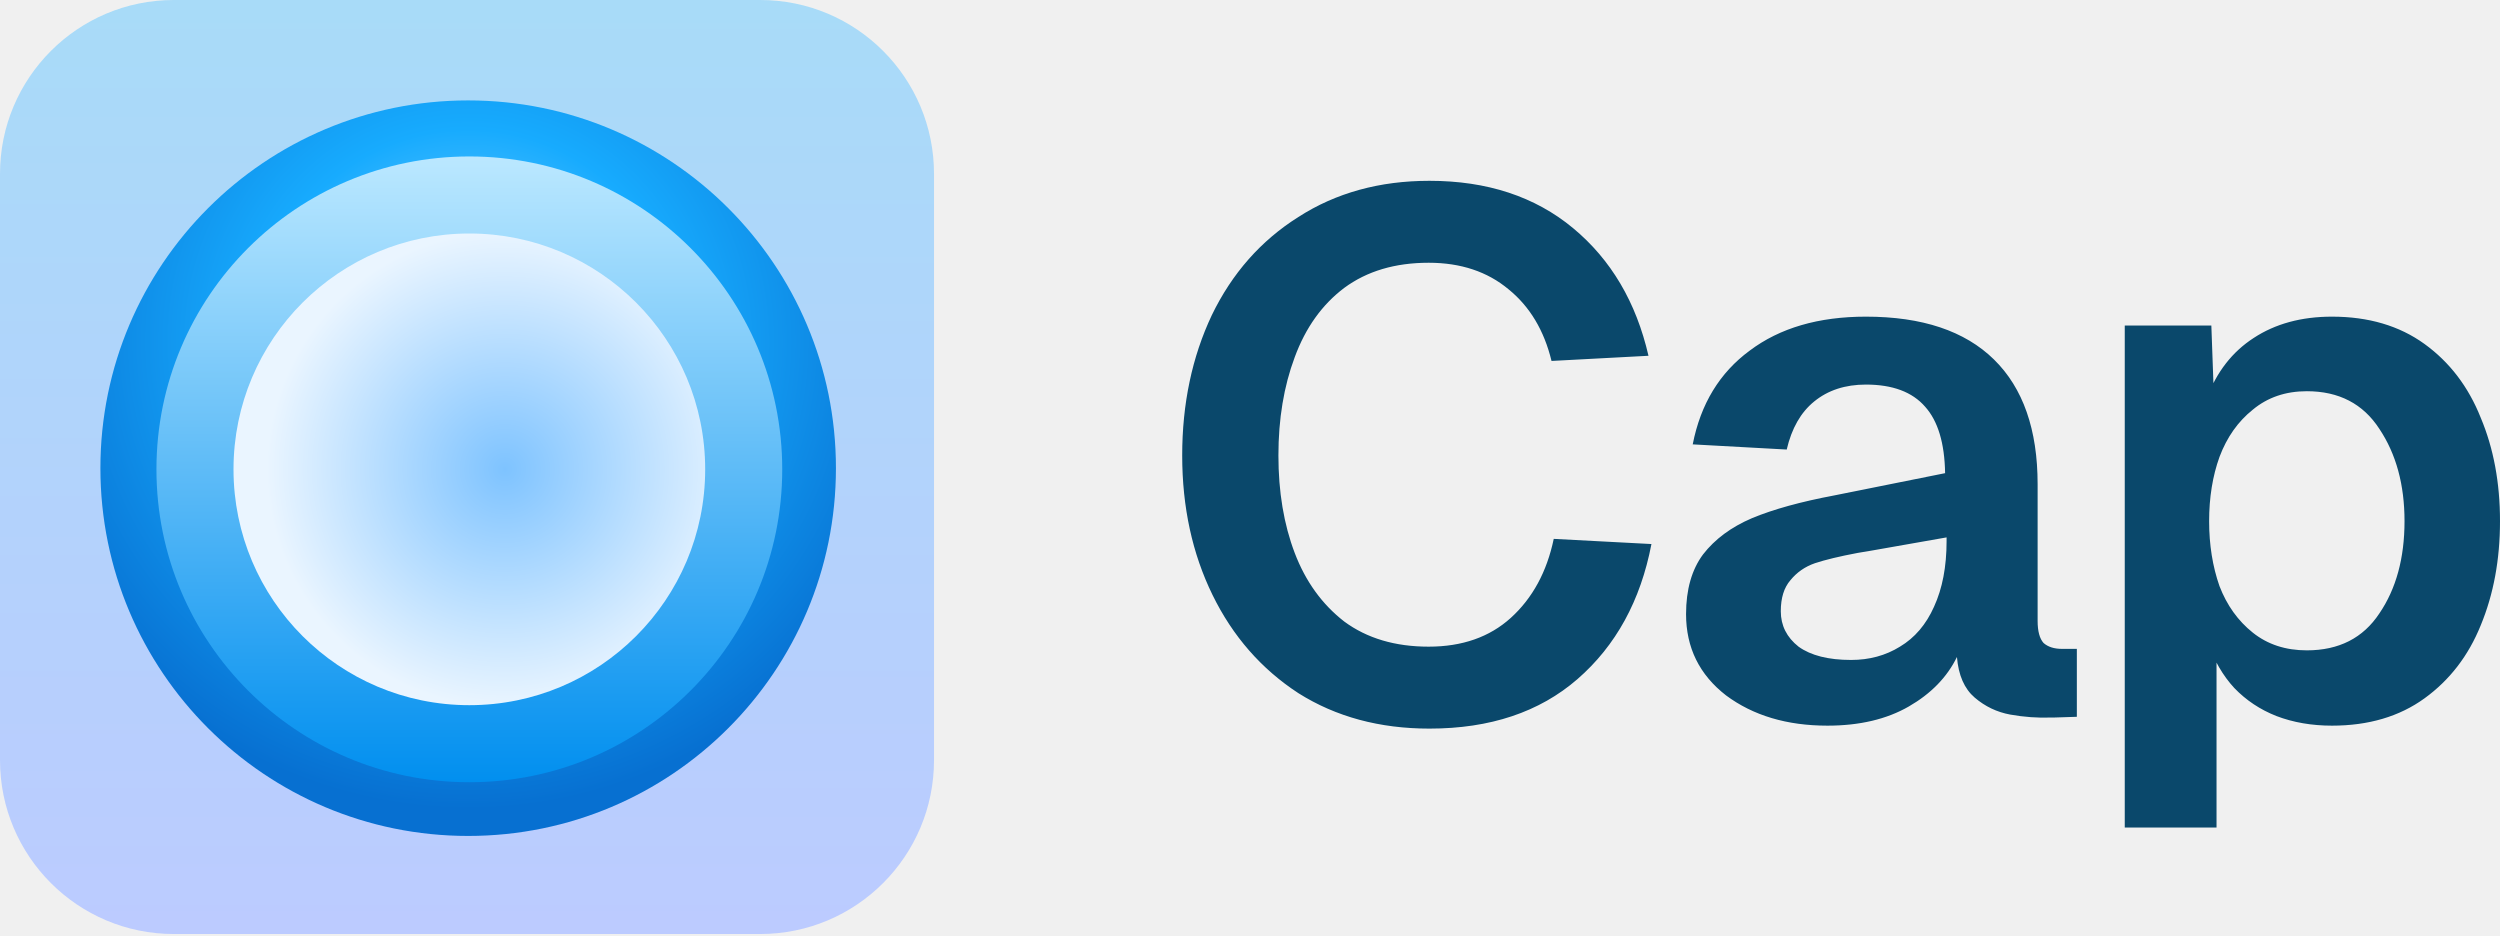
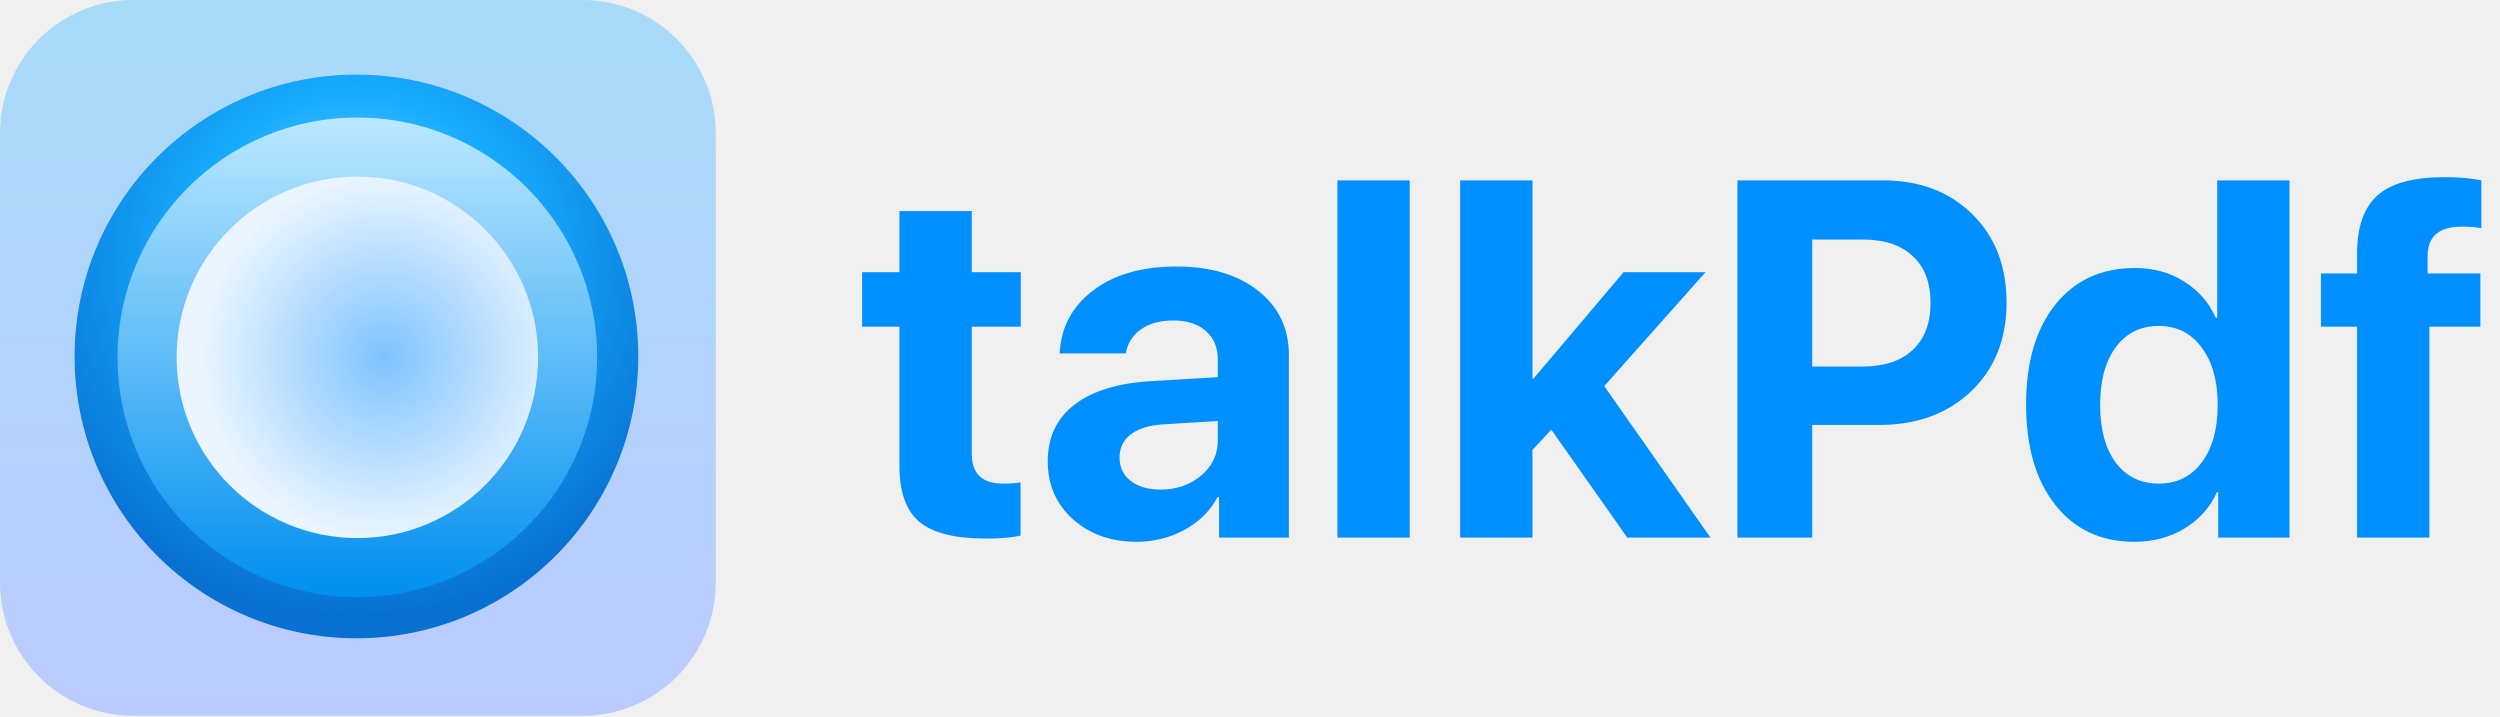
- <svg xmlns="http://www.w3.org/2000/svg" className="w-20 sm:w-24 h-auto" fill="none" viewBox="0 0 719 269">
-   <path fill="#0A486B" d="M474.954 156.466c-3.122 16.278-10.217 29.23-21.286 38.856-10.927 9.484-25.118 14.226-42.572 14.226-14.333 0-26.892-3.397-37.677-10.192-10.643-6.936-18.873-16.349-24.692-28.24-5.818-11.89-8.727-25.267-8.727-40.13 0-14.863 2.838-28.31 8.514-40.342 5.819-12.032 14.12-21.445 24.905-28.24C384.204 55.468 396.763 52 411.096 52c16.603 0 30.368 4.53 41.295 13.589 10.927 9.059 18.164 21.304 21.712 36.733l-27.885 1.486c-2.129-8.776-6.244-15.641-12.346-20.596-6.102-5.096-13.765-7.644-22.989-7.644-9.65 0-17.739 2.407-24.266 7.22-6.386 4.812-11.14 11.465-14.262 19.959-3.122 8.351-4.683 17.764-4.683 28.239 0 10.475 1.561 19.818 4.683 28.028 3.122 8.21 7.876 14.792 14.262 19.746 6.527 4.813 14.616 7.219 24.266 7.219 9.65 0 17.526-2.76 23.628-8.28 6.243-5.662 10.359-13.236 12.346-22.72l28.097 1.487zM486.826 127.801c2.271-11.607 7.734-20.596 16.391-26.965 8.656-6.512 19.796-9.768 33.419-9.768 16.177 0 28.452 4.106 36.825 12.316 8.372 8.21 12.559 20.171 12.559 35.883v39.281c0 2.973.567 5.096 1.703 6.37 1.277 1.132 3.051 1.698 5.321 1.698h4.257v19.535l-6.598.212h-.852c-3.831.142-7.734-.142-11.707-.849-3.832-.708-7.237-2.336-10.217-4.884-2.981-2.548-4.683-6.441-5.109-11.678-2.838 5.804-7.45 10.546-13.836 14.226-6.386 3.68-14.191 5.521-23.415 5.521-11.636 0-21.357-2.902-29.162-8.706-7.663-5.945-11.494-13.73-11.494-23.356 0-7.078 1.631-12.811 4.895-17.199 3.406-4.388 8.089-7.856 14.049-10.404 6.102-2.548 14.049-4.742 23.841-6.582l31.716-6.37c-.142-8.635-2.058-15.004-5.747-19.109-3.69-4.247-9.366-6.37-17.029-6.37-5.96 0-10.927 1.628-14.9 4.883-3.832 3.114-6.457 7.715-7.876 13.802l-27.034-1.487zm25.331 47.987c0 4.105 1.703 7.502 5.108 10.191 3.548 2.548 8.586 3.822 15.114 3.822 5.25 0 9.933-1.274 14.048-3.822 4.258-2.547 7.522-6.369 9.792-11.465 2.413-5.238 3.619-11.537 3.619-18.898v-1.061l-21.712 3.822-3.832.637c-5.25.991-9.366 1.981-12.346 2.972-2.838.991-5.179 2.619-7.024 4.884-1.845 2.123-2.767 5.096-2.767 8.918zM611.079 93.616h24.905l.851 23.569-2.128-2.76c2.838-7.503 7.308-13.236 13.41-17.199 6.244-4.105 13.765-6.158 22.563-6.158 10.502 0 19.371 2.62 26.608 7.857 7.237 5.237 12.63 12.315 16.178 21.233 3.689 8.776 5.534 18.684 5.534 29.726 0 11.041-1.845 21.02-5.534 29.938-3.548 8.776-8.941 15.783-16.178 21.02-7.237 5.238-16.106 7.857-26.608 7.857-5.818 0-11.139-.92-15.964-2.761-4.683-1.84-8.728-4.529-12.133-8.068-3.264-3.539-5.818-7.927-7.663-13.165l2.554-2.123V238h-26.395V93.616zm24.266 56.268c0 6.794.994 13.022 2.98 18.684 2.129 5.521 5.322 9.98 9.579 13.377 4.257 3.397 9.437 5.096 15.539 5.096 9.224 0 16.178-3.539 20.861-10.616 4.824-7.078 7.237-15.925 7.237-26.541 0-10.475-2.413-19.322-7.237-26.542-4.683-7.219-11.637-10.828-20.861-10.828-6.102 0-11.282 1.769-15.539 5.308-4.257 3.397-7.45 7.927-9.579 13.589-1.986 5.521-2.98 11.678-2.98 18.473z" />
-   <path fill="url(#paint0_linear_0_1)" d="M218.623 0H50C22.386 0 0 22.386 0 50v168.623c0 27.614 22.386 50 50 50h168.623c27.614 0 50-22.386 50-50V50c0-27.614-22.386-50-50-50z" />
-   <path fill="url(#paint1_radial_0_1)" d="M134.646 240.418c58.415 0 105.77-47.355 105.77-105.77s-47.355-105.77-105.77-105.77-105.77 47.355-105.77 105.77 47.355 105.77 105.77 105.77z" />
-   <path fill="url(#paint2_linear_0_1)" d="M134.983 224.972c49.699 0 89.988-40.289 89.988-89.988 0-49.7-40.289-89.989-89.988-89.989-49.7 0-89.989 40.29-89.989 89.989 0 49.699 40.29 89.988 89.989 89.988z" />
-   <path fill="url(#paint3_radial_0_1)" d="M134.983 202.81c37.46 0 67.828-30.368 67.828-67.828 0-37.46-30.368-67.827-67.828-67.827-37.46 0-67.827 30.367-67.827 67.827 0 37.46 30.367 67.828 67.827 67.828z" />
+ <svg xmlns="http://www.w3.org/2000/svg" width="286" height="82" viewBox="0 0 286 82" fill="none">
+   <g clip-path="url(#clip0_280_521)">
+     <path d="M66.643 0H15.242C6.824 0 0 6.824 0 15.242V66.643C0 75.061 6.824 81.885 15.242 81.885H66.643C75.061 81.885 81.885 75.061 81.885 66.643V15.242C81.885 6.824 75.061 0 66.643 0Z" fill="url(#paint0_linear_280_521)" />
+     <path d="M40.778 73.02C58.584 73.02 73.02 58.584 73.02 40.778C73.02 22.971 58.584 8.535 40.778 8.535C22.971 8.535 8.535 22.971 8.535 40.778C8.535 58.584 22.971 73.02 40.778 73.02Z" fill="url(#paint1_radial_280_521)" />
+     <path d="M40.88 68.311C56.03 68.311 68.312 56.03 68.312 40.88C68.312 25.73 56.03 13.448 40.88 13.448C25.73 13.448 13.449 25.73 13.449 40.88C13.449 56.03 25.73 68.311 40.88 68.311Z" fill="url(#paint2_linear_280_521)" />
+     <path d="M40.88 61.556C52.299 61.556 61.556 52.298 61.556 40.879C61.556 29.46 52.299 20.203 40.88 20.203C29.461 20.203 20.204 29.46 20.204 40.879C20.204 52.298 29.461 61.556 40.88 61.556Z" fill="url(#paint3_radial_280_521)" />
+   </g>
+   <path d="M102.899 24.145H111.169V31.141H116.776V37.371H111.169V51.899C111.169 54.184 112.358 55.326 114.737 55.326C115.511 55.326 116.182 55.279 116.748 55.185V61.273C115.785 61.5 114.473 61.613 112.812 61.613C109.243 61.613 106.694 60.971 105.165 59.688C103.655 58.404 102.899 56.28 102.899 53.315V37.371H98.623V31.141H102.899V24.145ZM132.749 56.006C134.58 56.006 136.129 55.477 137.394 54.42C138.677 53.344 139.319 51.994 139.319 50.37V48.161L132.919 48.558C131.371 48.671 130.172 49.058 129.322 49.719C128.492 50.38 128.076 51.248 128.076 52.324C128.076 53.457 128.501 54.354 129.351 55.015C130.2 55.675 131.333 56.006 132.749 56.006ZM130.03 61.981C127.104 61.981 124.678 61.122 122.752 59.404C120.826 57.686 119.863 55.477 119.863 52.777C119.863 50.021 120.883 47.859 122.922 46.292C124.961 44.725 127.878 43.828 131.673 43.602L139.319 43.148V41.138C139.319 39.741 138.857 38.645 137.932 37.852C137.025 37.06 135.789 36.663 134.222 36.663C132.711 36.663 131.475 37.003 130.512 37.683C129.568 38.362 128.992 39.278 128.784 40.43H121.223C121.374 37.447 122.648 35.049 125.046 33.236C127.444 31.405 130.625 30.489 134.59 30.489C138.479 30.489 141.594 31.414 143.936 33.265C146.277 35.115 147.447 37.569 147.447 40.628V61.5H139.461V56.855H139.291C138.46 58.441 137.195 59.697 135.496 60.622C133.797 61.528 131.975 61.981 130.03 61.981ZM152.998 61.5V20.634H161.268V61.5H152.998ZM175.428 43.318L185.736 31.141H195.11L183.527 44.168L195.677 61.5H186.161L177.467 49.152L175.314 51.475V61.5H167.045V20.634H175.314V43.318H175.428ZM198.764 20.634H215.388C219.598 20.634 223.006 21.918 225.611 24.485C228.236 27.053 229.548 30.433 229.548 34.624C229.548 38.797 228.198 42.176 225.498 44.763C222.798 47.33 219.286 48.614 214.963 48.614H207.316V61.5H198.764V20.634ZM207.316 27.402V41.931H213.094C215.548 41.931 217.455 41.298 218.814 40.033C220.174 38.768 220.854 36.975 220.854 34.652C220.854 32.33 220.174 30.546 218.814 29.3C217.474 28.035 215.576 27.402 213.122 27.402H207.316ZM244.161 61.981C240.366 61.981 237.355 60.575 235.127 57.762C232.899 54.949 231.785 51.116 231.785 46.264C231.785 41.449 232.899 37.645 235.127 34.851C237.374 32.056 240.404 30.659 244.218 30.659C246.37 30.659 248.258 31.178 249.882 32.217C251.524 33.255 252.723 34.633 253.479 36.352H253.648V20.634H261.918V61.5H253.762V56.289H253.62C252.865 58.007 251.647 59.385 249.967 60.424C248.286 61.462 246.351 61.981 244.161 61.981ZM246.965 37.286C244.888 37.286 243.245 38.098 242.037 39.722C240.848 41.345 240.253 43.545 240.253 46.32C240.253 49.115 240.848 51.314 242.037 52.919C243.245 54.524 244.888 55.326 246.965 55.326C249.023 55.326 250.656 54.524 251.864 52.919C253.091 51.295 253.705 49.096 253.705 46.32C253.705 43.564 253.091 41.374 251.864 39.75C250.656 38.107 249.023 37.286 246.965 37.286ZM269.649 61.5V37.371H265.515V31.282H269.649V28.988C269.649 25.967 270.424 23.759 271.972 22.361C273.539 20.964 276.097 20.266 279.646 20.266C281.27 20.266 282.677 20.388 283.866 20.634V26.1C283.262 25.986 282.516 25.93 281.629 25.93C279.023 25.93 277.721 27.044 277.721 29.271V31.282H283.753V37.371H277.919V61.5H269.649Z" fill="#008FFF" />
  <defs>
-     <linearGradient id="paint0_linear_0_1" x1="134.311" x2="134.311" y1="0" y2="268.623" gradientUnits="userSpaceOnUse">
+     <linearGradient id="paint0_linear_280_521" x1="40.942" y1="0" x2="40.942" y2="81.885" gradientUnits="userSpaceOnUse">
      <stop stop-color="#A8DBF8" />
      <stop offset="1" stop-color="#BCCBFF" />
    </linearGradient>
-     <radialGradient id="paint1_radial_0_1" cx="0" cy="0" r="1" gradientTransform="rotate(107.38 31.314 98.475) scale(149.225)" gradientUnits="userSpaceOnUse">
+     <radialGradient id="paint1_radial_280_521" cx="0" cy="0" r="1" gradientUnits="userSpaceOnUse" gradientTransform="translate(40.7778 29.6078) rotate(107.38) scale(45.4887)">
      <stop offset="0.063" stop-color="#84D3FF" />
      <stop offset="0.411" stop-color="#17ABFE" />
      <stop offset="0.906" stop-color="#0770D1" />
    </radialGradient>
-     <linearGradient id="paint2_linear_0_1" x1="134.983" x2="134.983" y1="44.995" y2="224.972" gradientUnits="userSpaceOnUse">
+     <linearGradient id="paint2_linear_280_521" x1="40.88" y1="13.448" x2="40.88" y2="68.311" gradientUnits="userSpaceOnUse">
      <stop stop-color="#BBE8FF" />
      <stop offset="1" stop-color="#018FEF" />
    </linearGradient>
-     <radialGradient id="paint3_radial_0_1" cx="0" cy="0" r="1" gradientTransform="rotate(98.584 14.543 129.964) scale(68.5955)" gradientUnits="userSpaceOnUse">
+     <radialGradient id="paint3_radial_280_521" cx="0" cy="0" r="1" gradientUnits="userSpaceOnUse" gradientTransform="translate(44.0014 40.8794) rotate(98.584) scale(20.9102)">
      <stop stop-color="#7EC3FF" />
      <stop offset="1" stop-color="#EAF5FF" />
    </radialGradient>
+     <clipPath id="clip0_280_521">
+       <rect width="82" height="82" fill="white" />
+     </clipPath>
  </defs>
</svg>
